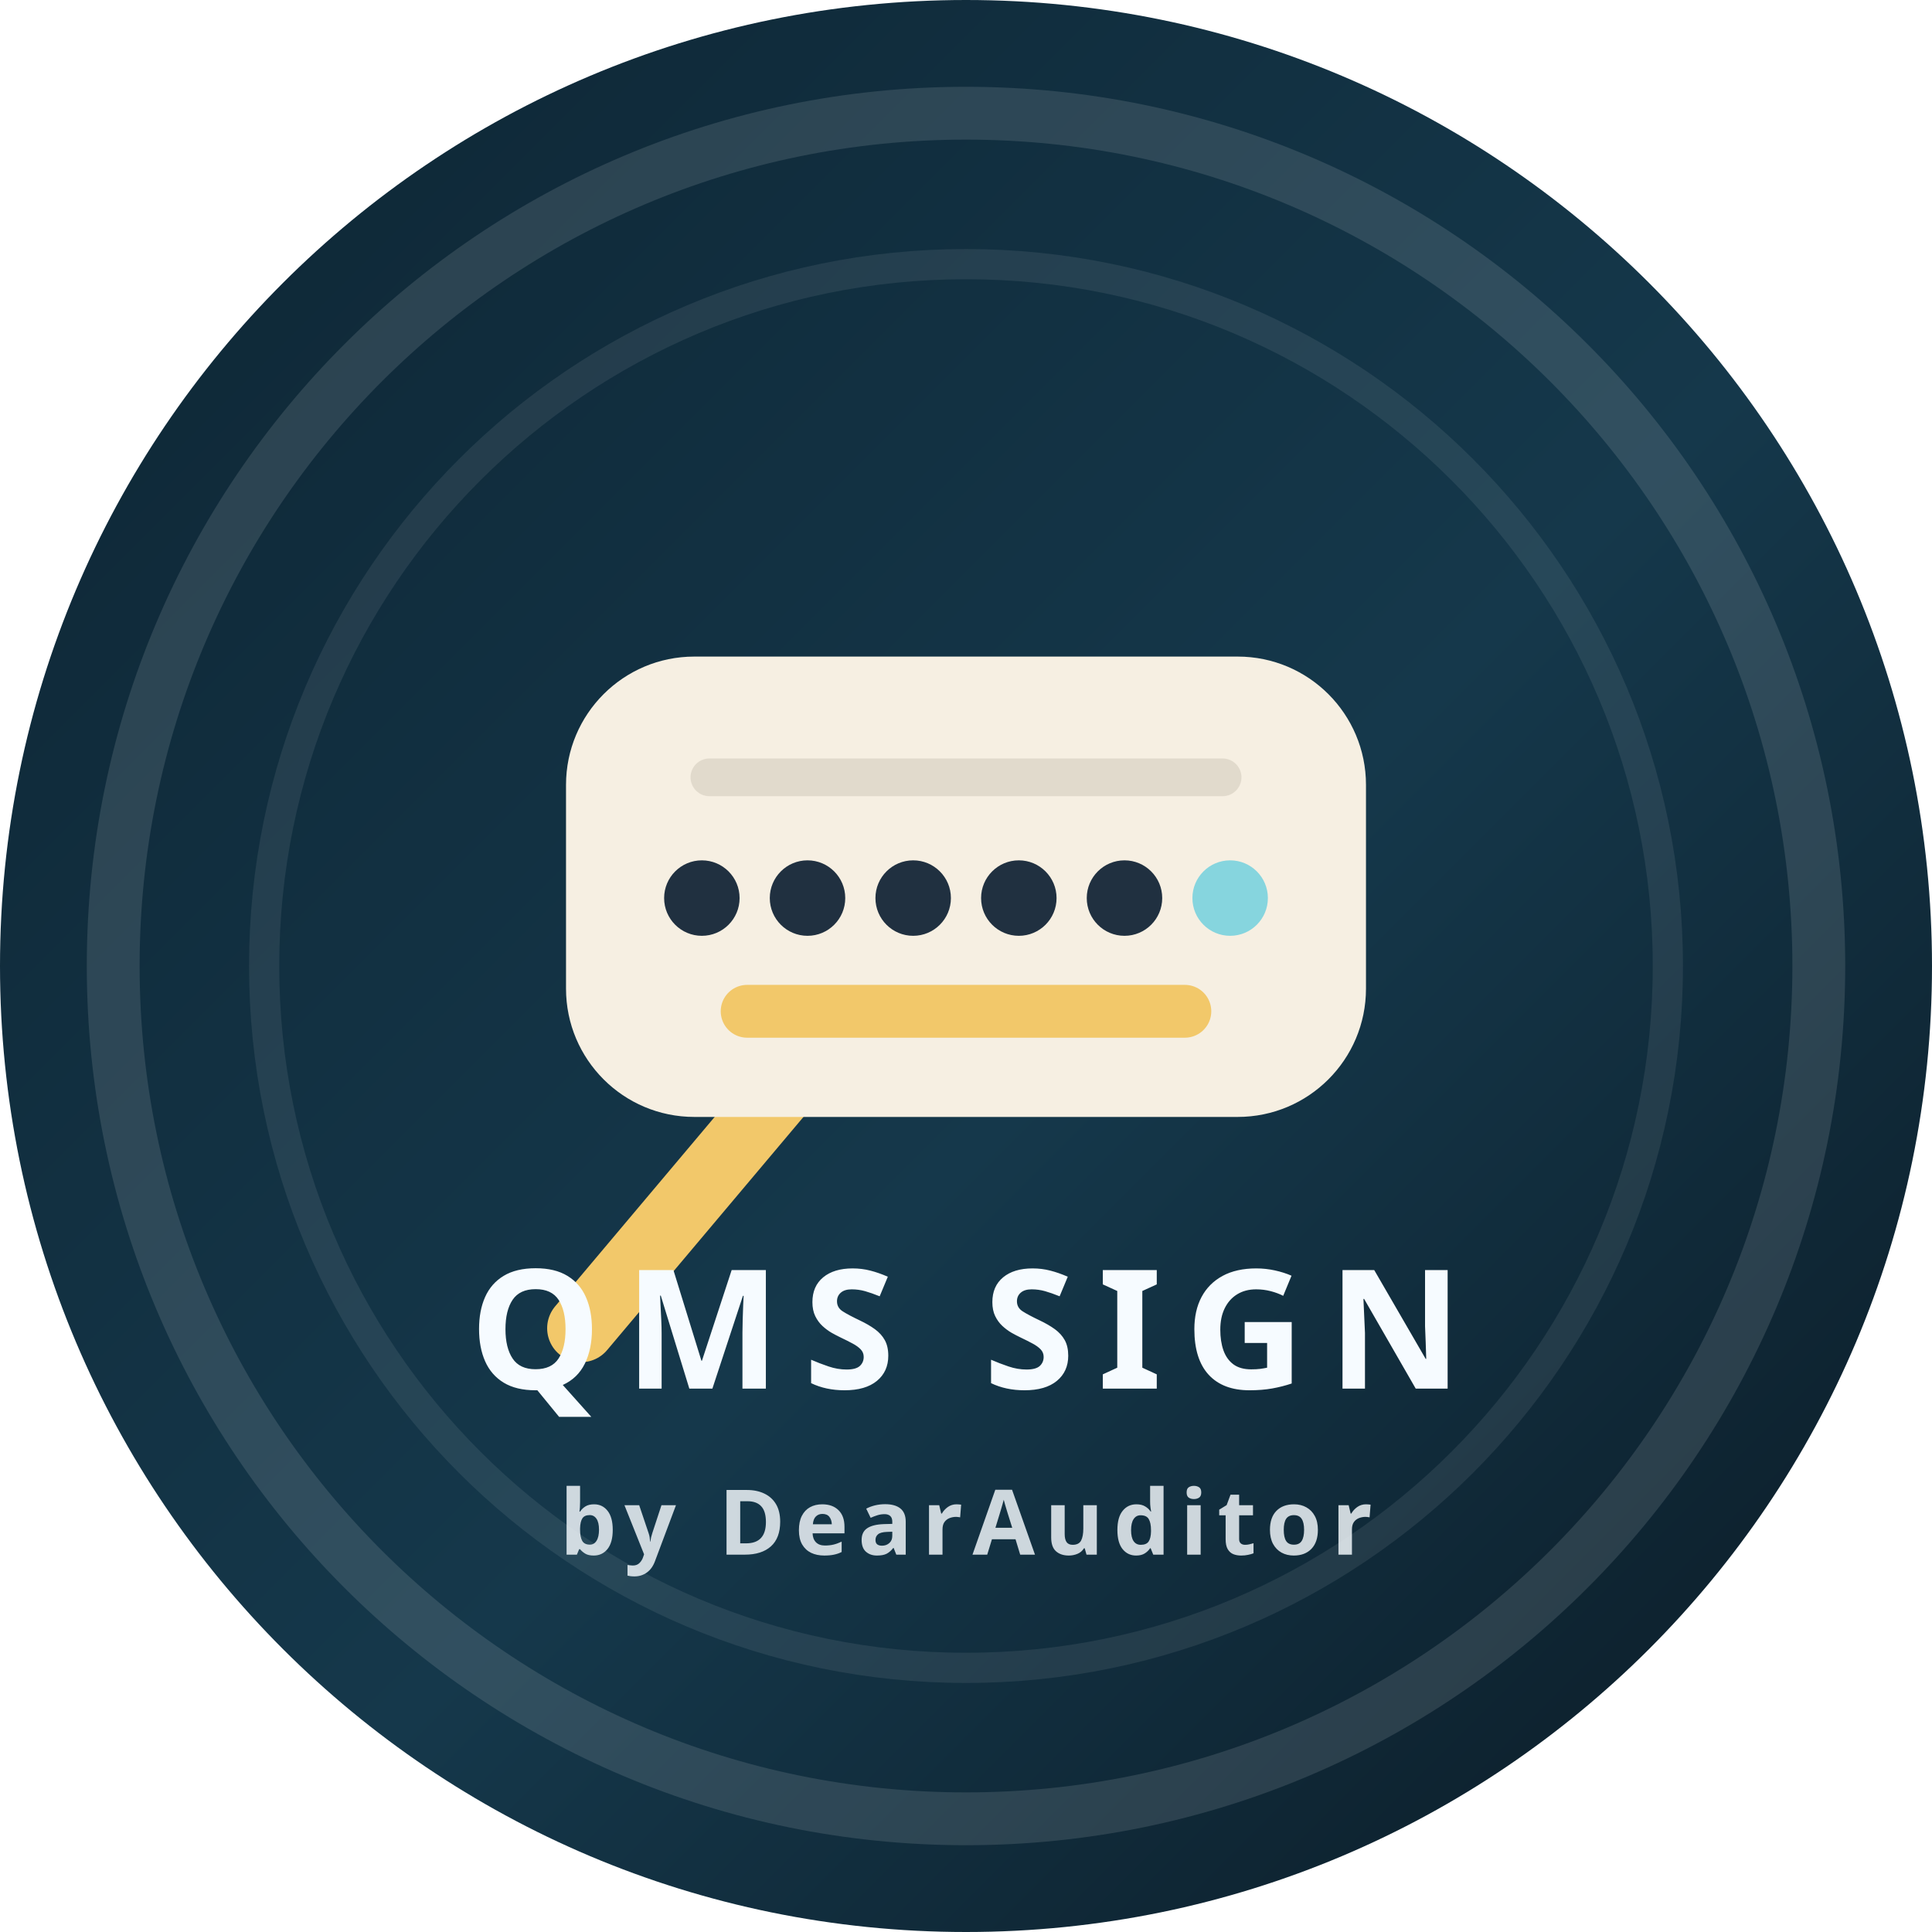
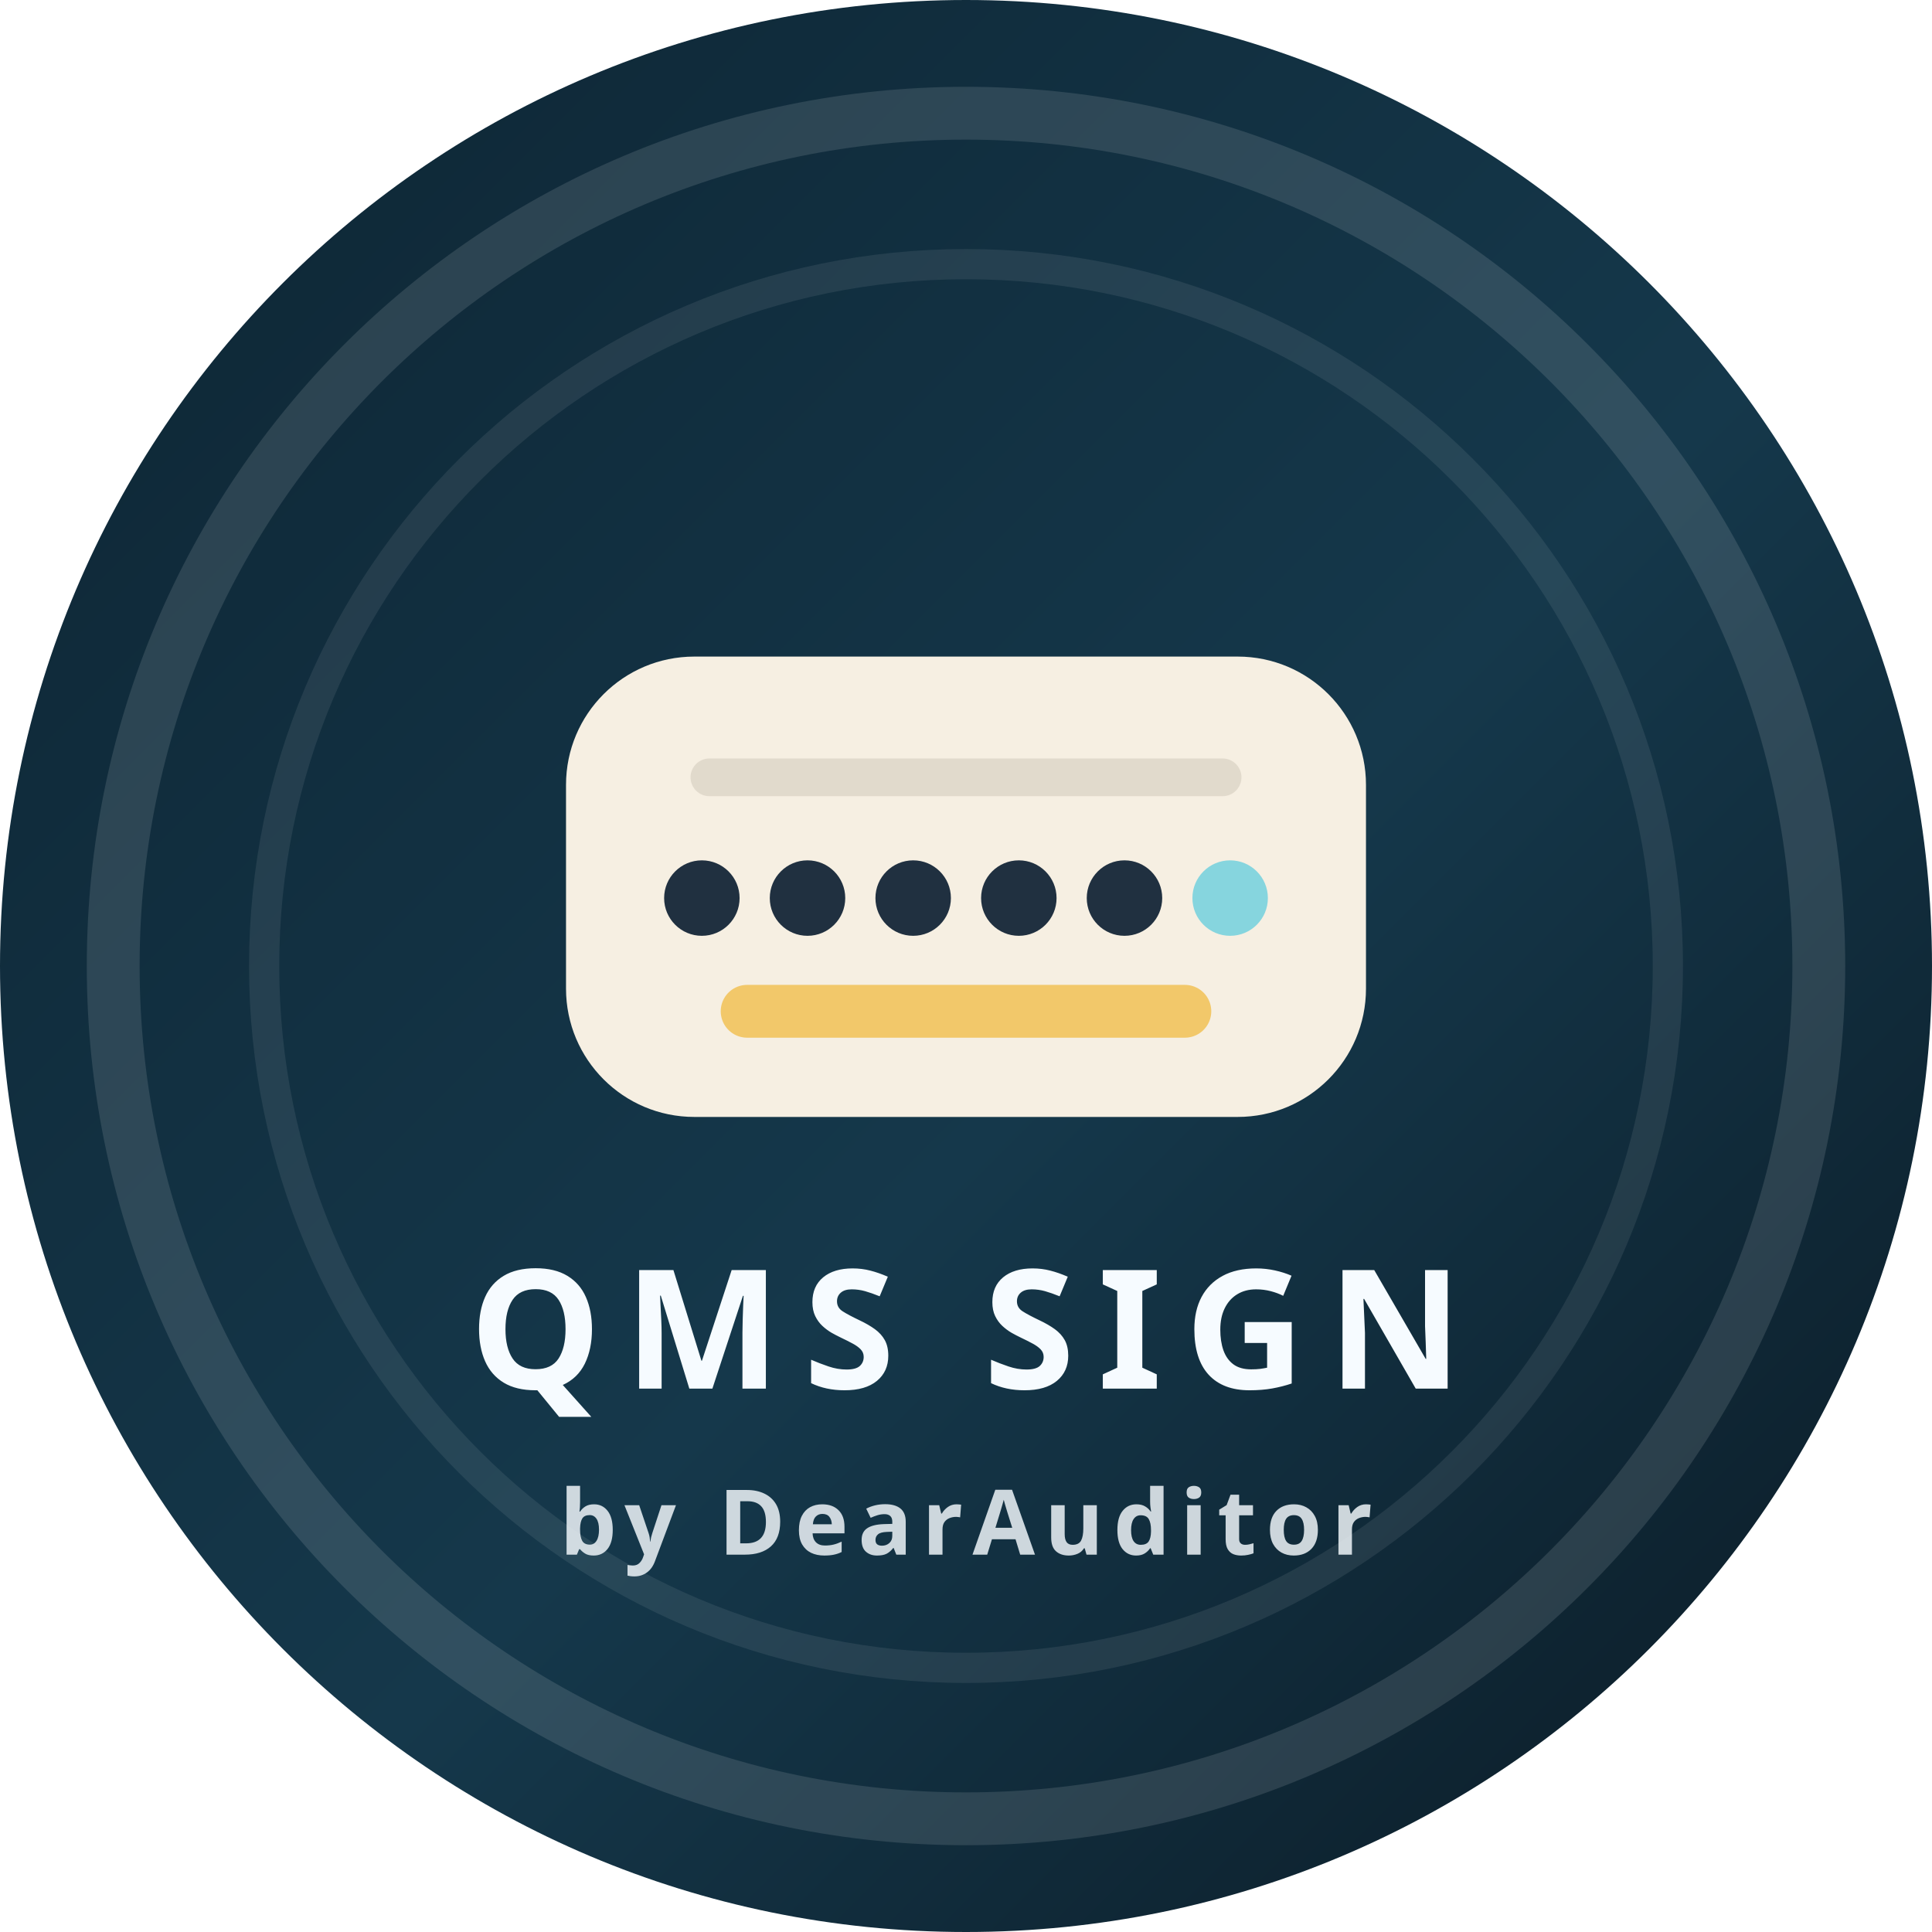
<svg xmlns="http://www.w3.org/2000/svg" viewBox="0 0 512 512" role="img" aria-labelledby="title desc">
  <defs>
    <linearGradient id="badgeBg" x1="0" y1="0" x2="1" y2="1">
      <stop offset="0%" stop-color="#0d2432" />
      <stop offset="55%" stop-color="#15384b" />
      <stop offset="100%" stop-color="#0a1822" />
    </linearGradient>
    <linearGradient id="badgeAccent" x1="0" y1="0" x2="1" y2="0">
      <stop offset="0%" stop-color="#f2c86a" />
      <stop offset="100%" stop-color="#86d5de" />
    </linearGradient>
  </defs>
  <rect width="512" height="512" rx="256" fill="url(#badgeBg)" />
  <circle cx="256" cy="256" r="226" fill="none" stroke="rgba(255,255,255,.12)" stroke-width="14" />
  <circle cx="256" cy="256" r="186" fill="none" stroke="rgba(255,255,255,.08)" stroke-width="8" />
  <path d="M122 152h268" fill="none" stroke="url(#badgeAccent)" stroke-width="18" stroke-linecap="round" />
-   <path d="M154 352l80-95" fill="none" stroke="#f2c86a" stroke-width="18" stroke-linecap="round" />
  <rect x="150" y="174" width="212" height="122" rx="34" fill="#f6efe2" />
  <path d="M188 206h136" fill="none" stroke="#d9d1c3" stroke-width="10" stroke-linecap="round" opacity=".7" />
  <circle cx="186" cy="238" r="10" fill="#203040" />
  <circle cx="214" cy="238" r="10" fill="#203040" />
  <circle cx="242" cy="238" r="10" fill="#203040" />
  <circle cx="270" cy="238" r="10" fill="#203040" />
  <circle cx="298" cy="238" r="10" fill="#203040" />
  <circle cx="326" cy="238" r="10" fill="#86d5de" />
  <path d="M198 268h116" fill="none" stroke="#f2c86a" stroke-width="14" stroke-linecap="round" />
  <g fill="#f6fbff" font-family="'Avenir Next', 'Segoe UI', sans-serif" text-anchor="middle">
    <text x="256" y="368" font-size="44" font-weight="800" letter-spacing="6">QMS SIGN</text>
    <text x="256" y="412" font-size="24" font-weight="700" letter-spacing="2.5" opacity=".82">by DearAuditor</text>
  </g>
</svg>
